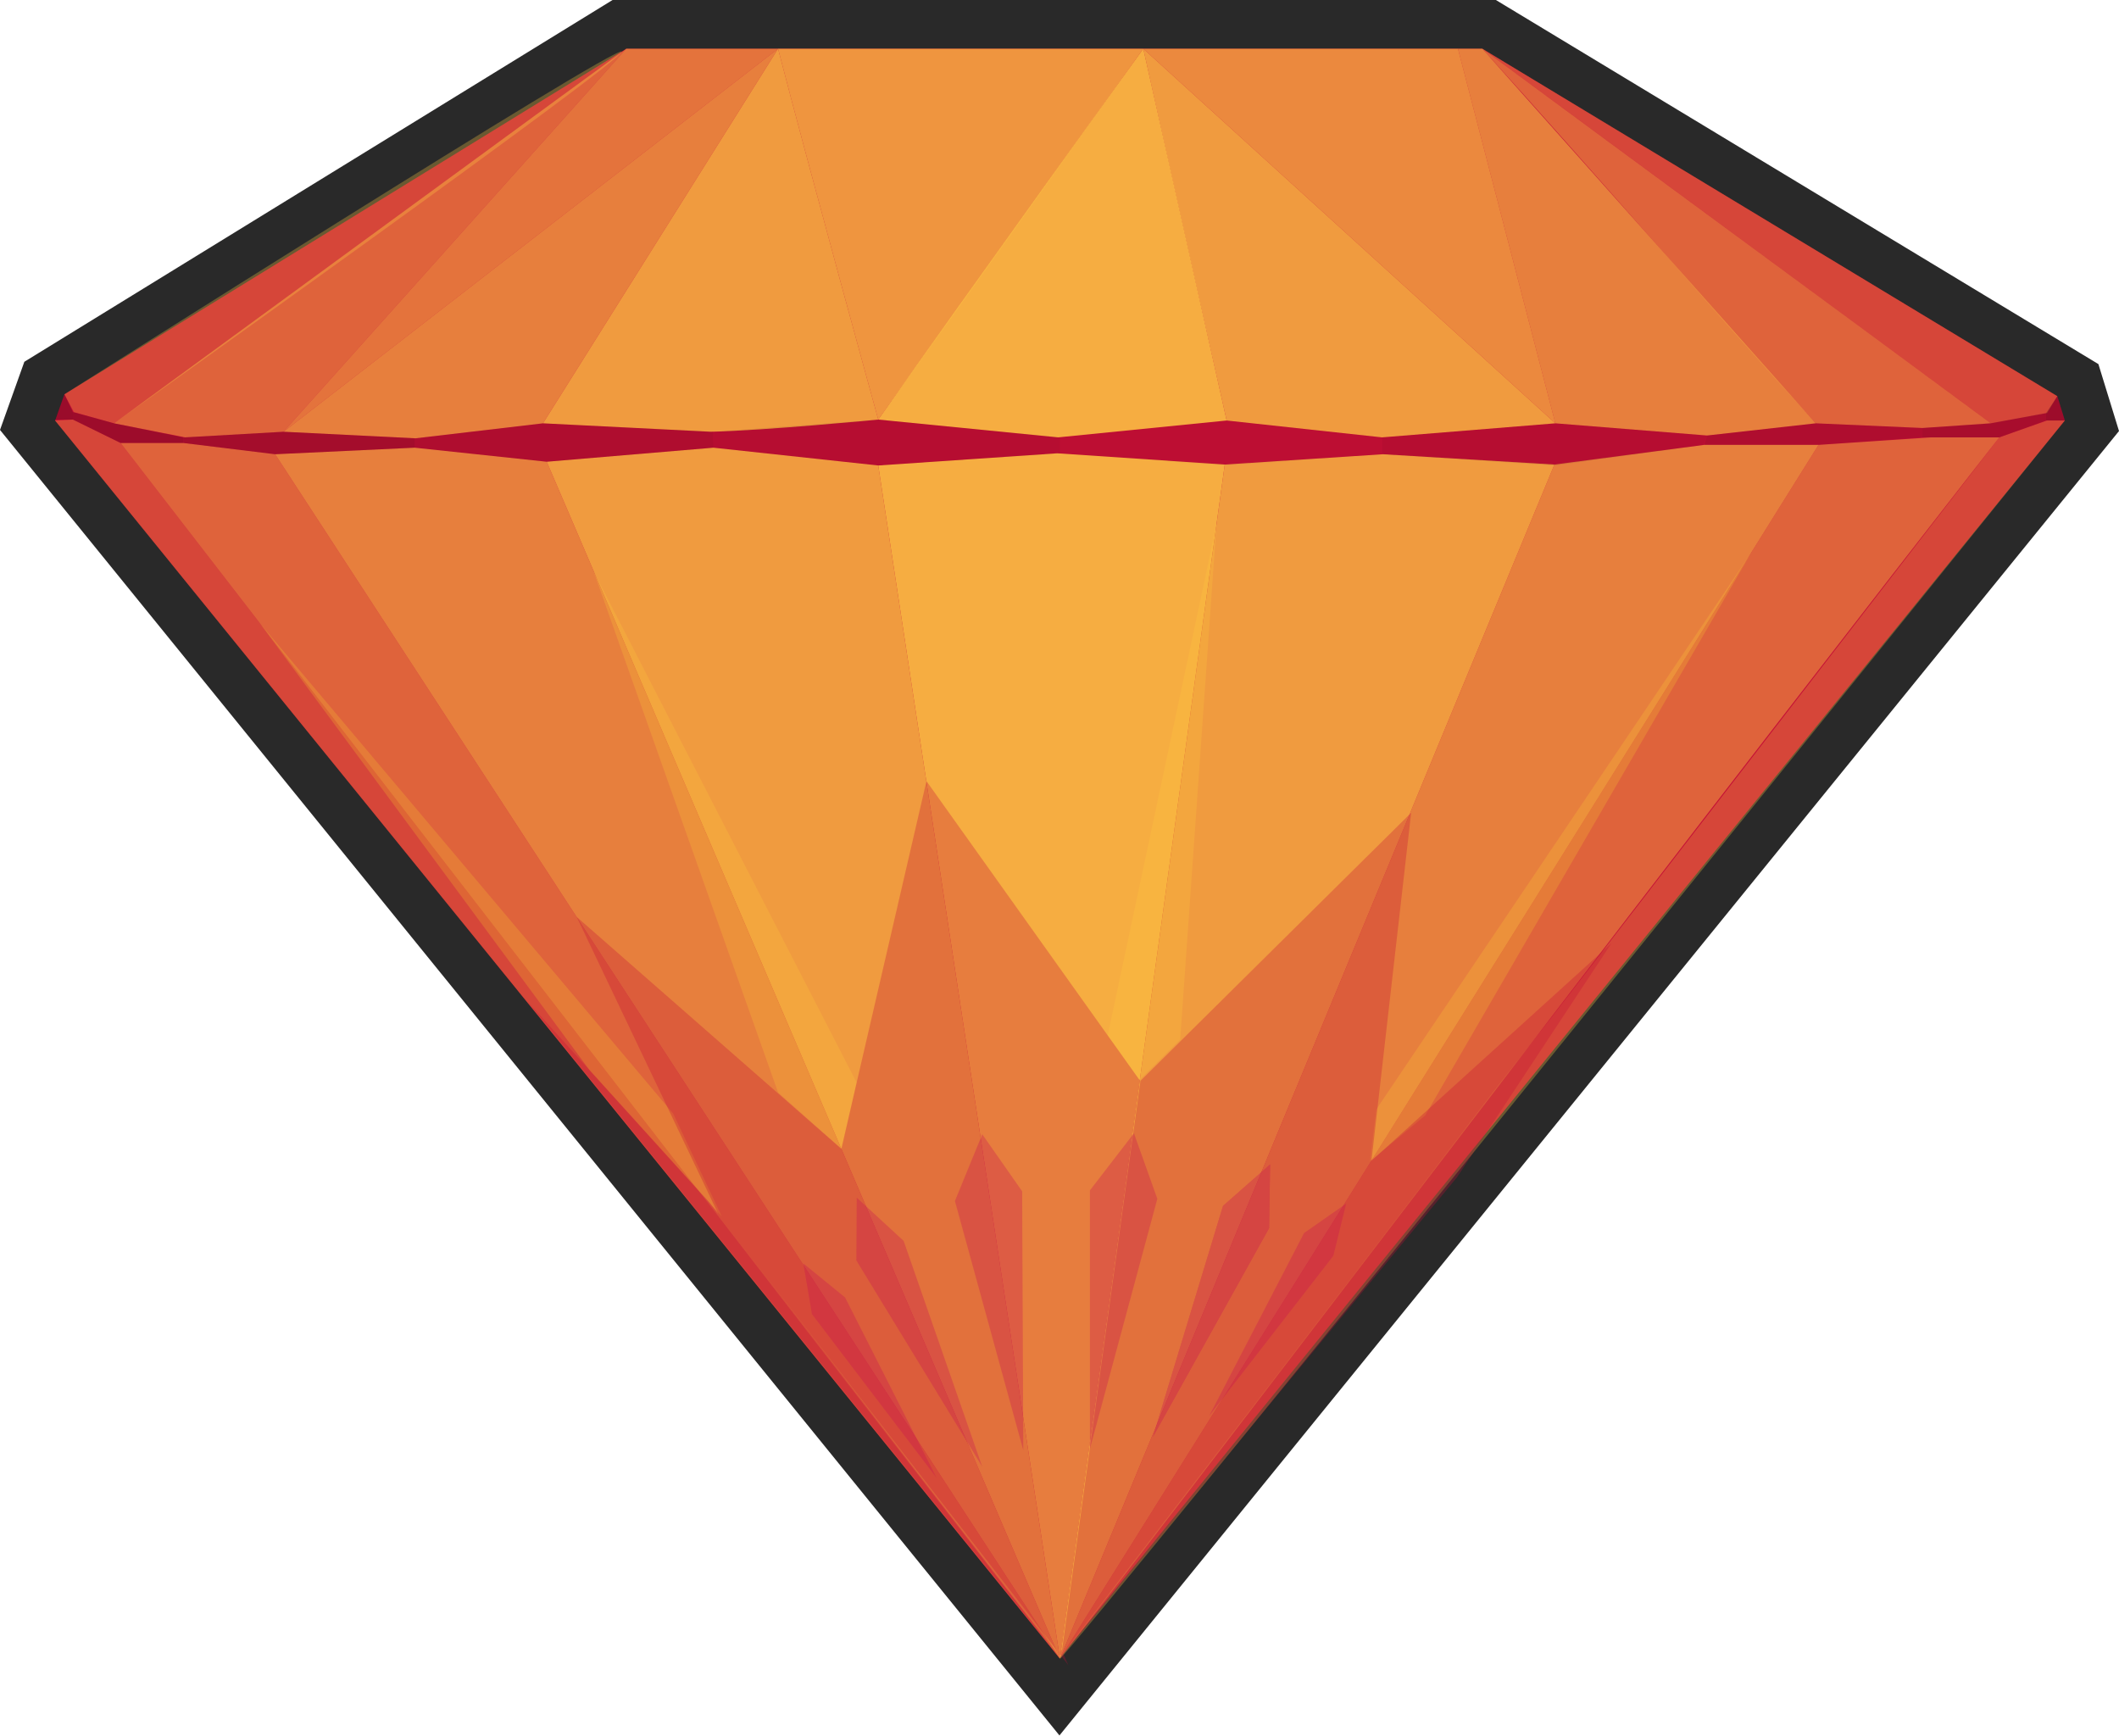
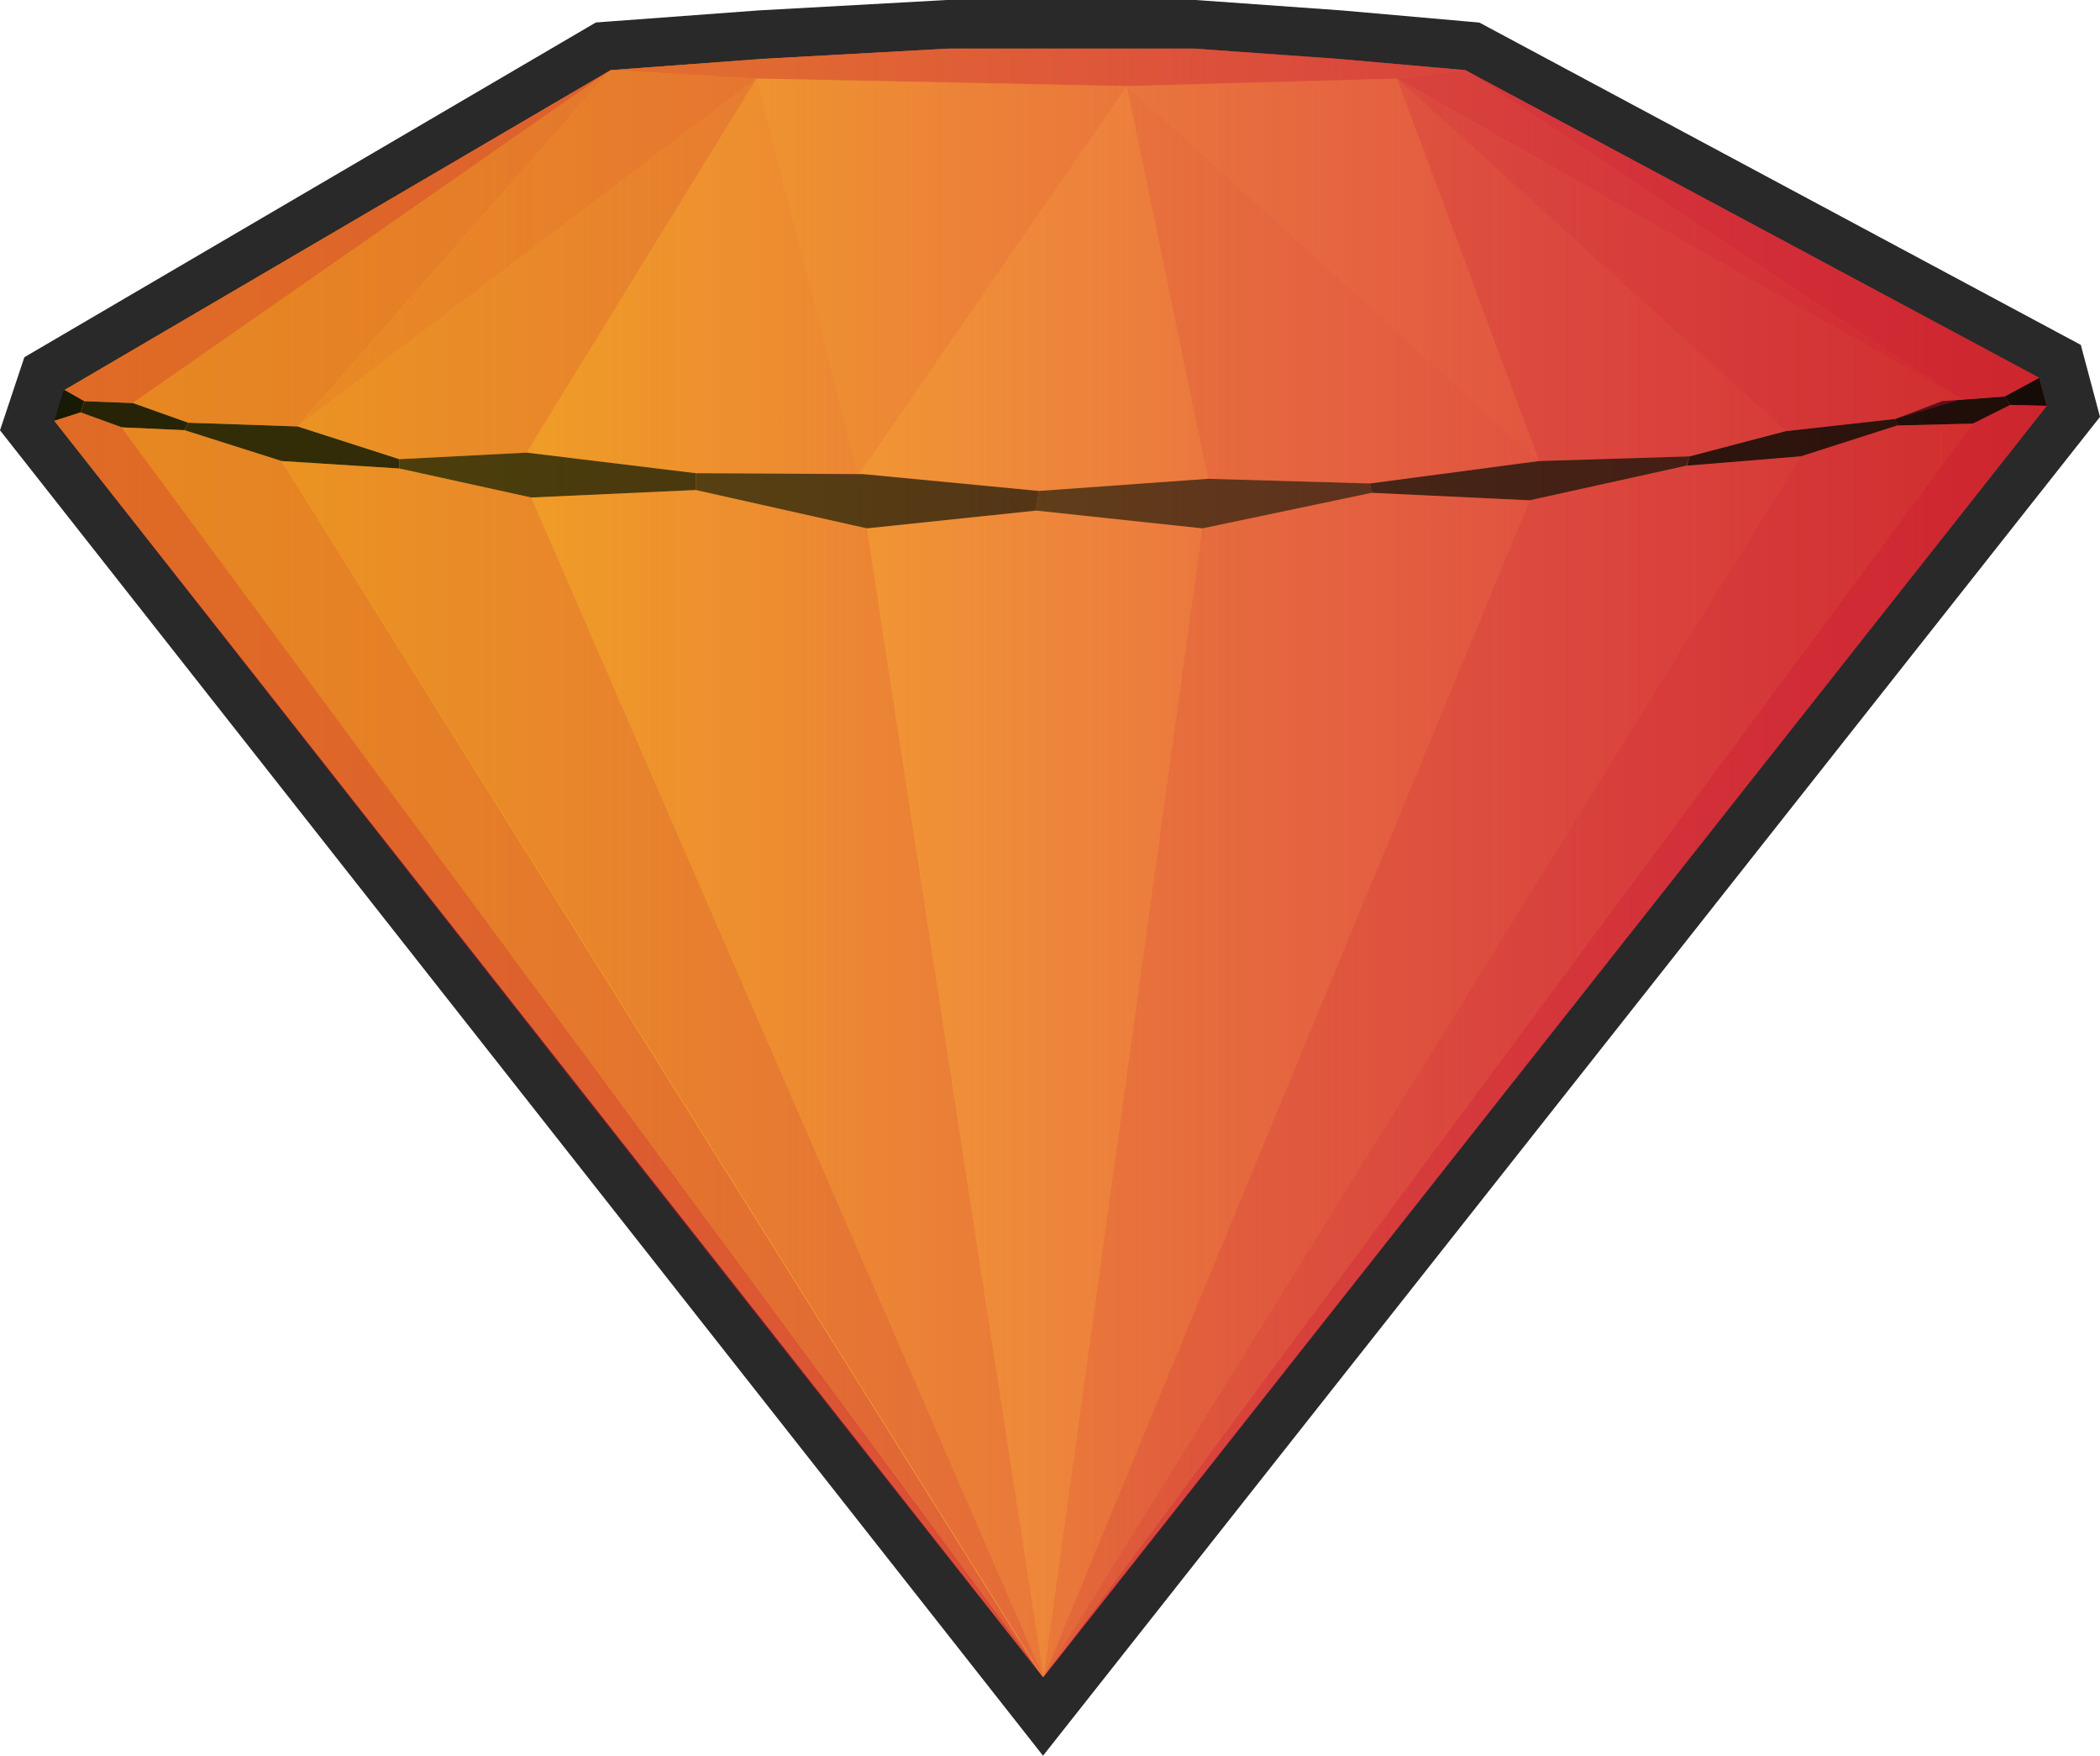
- <svg xmlns="http://www.w3.org/2000/svg" id="Transparency_test_2_copy" data-name="Transparency test 2 copy" viewBox="0 0 2262.673 1852.995">
+ <svg xmlns="http://www.w3.org/2000/svg" id="Inverse_Green_copy" data-name="Inverse Green copy" viewBox="0 0 2246.151 1877.491">
  <defs>
-     <style>.cls-1{fill:#c40e35;}.cls-2{fill:#292929;}.cls-3{opacity:0.22;}.cls-4{fill:#f9d91c;}.cls-19,.cls-5{opacity:0.3;}.cls-6{fill:#ffc943;}.cls-21,.cls-7{opacity:0.45;}.cls-23,.cls-8{opacity:0.6;}.cls-9{opacity:0.75;}.cls-10{opacity:0.85;}.cls-11{opacity:0.54;}.cls-12{opacity:0.72;}.cls-13{opacity:0.66;}.cls-14{opacity:0.29;}.cls-15{fill:#c50c53;}.cls-16{opacity:0.36;}.cls-17,.cls-18,.cls-19,.cls-20,.cls-21,.cls-22,.cls-23{fill:#000503;}.cls-17{opacity:0.2;}.cls-18{opacity:0.1;}.cls-20{opacity:0.4;}.cls-22{opacity:0.55;}</style>
+     <style>.cls-1{fill:#d84023;}.cls-2{fill:#292929;}.cls-3{fill:url(#linear-gradient);}.cls-4,.cls-5,.cls-6,.cls-7,.cls-8,.cls-9{fill:#000503;}.cls-4{opacity:0.65;}.cls-19,.cls-5{opacity:0.6;}.cls-11,.cls-6{opacity:0.7;}.cls-7{opacity:0.8;}.cls-8{opacity:0.85;}.cls-9{opacity:0.9;}.cls-10{opacity:0.75;}.cls-12,.cls-19,.cls-20{fill:#c40e35;}.cls-13{opacity:0.5;}.cls-14{opacity:0.4;}.cls-15{opacity:0.25;}.cls-16{opacity:0.1;}.cls-17{opacity:0.45;}.cls-18{opacity:0.2;}.cls-20{opacity:0.56;}</style>
+     <linearGradient id="linear-gradient" x1="171" y1="1344.75" x2="2302" y2="1344.75" gradientUnits="userSpaceOnUse">
+       <stop offset="0" stop-color="#fdd315" />
+       <stop offset="0.097" stop-color="#fdd118" stop-opacity="0.978" />
+       <stop offset="0.222" stop-color="#fdcb22" stop-opacity="0.914" />
+       <stop offset="0.362" stop-color="#fdc232" stop-opacity="0.809" />
+       <stop offset="0.513" stop-color="#feb548" stop-opacity="0.662" />
+       <stop offset="0.674" stop-color="#fea565" stop-opacity="0.473" />
+       <stop offset="0.84" stop-color="#ff9187" stop-opacity="0.247" />
+       <stop offset="1" stop-color="#ff7bac" stop-opacity="0" />
+     </linearGradient>
  </defs>
-   <polygon class="cls-1" points="29.404 454.028 47.399 403.644 661.453 26 1590.054 26 2218.742 405.875 2233.741 454.62 1131.299 1811.748 29.404 454.028" />
-   <path class="cls-2" d="M1680,497l614,371,8,26L1228.5,2215.5,156,894l10-28L766,497h914m14.49-52H751.29l-12.53,7.706-600,369-15.578,9.581L117.029,848.51l-10,28-9.838,27.546,18.432,22.712,1072.5,1321.5,40.357,49.727,40.38-49.709,1073.5-1321.5,17.503-21.547L2351.7,878.708l-8-26-5.833-18.957-16.975-10.257-614-371L1694.49,445Z" transform="translate(-97.1915 -445)" />
-   <g id="Layer_24" data-name="Layer 24" class="cls-3">
-     <polygon class="cls-4" points="1299.022 559.65 1182.808 1105.534 1216.808 1153 1260.231 1110.003 1299.022 559.65" />
-     <polygon class="cls-4" points="1870.036 589.959 1469.621 1184.489 1462.808 1240 1521.808 1191 1870.036 589.959" />
-     <polygon class="cls-4" points="633.808 610 914.741 1155.914 898.808 1227 830.808 1166.462 633.808 610" />
-     <polygon class="cls-4" points="277.266 665.125 629.808 1143 770.808 1299 718.808 1189 277.266 665.125" />
-     <path class="cls-4" d="M416,1503" transform="translate(-97.1915 -445)" />
-     <path class="cls-4" d="M445,1464" transform="translate(-97.1915 -445)" />
+   <g id="Layer_34_copy_5" data-name="Layer 34 copy 5">
+     <polygon class="cls-1" points="29.096 455.071 47.619 399.504 645.258 49.517 813.515 37.053 1013.475 26 1278.121 26 1433.262 37.082 1574.781 49.568 2203.41 386.407 2217.672 439.888 1115.661 1835.496 29.096 455.071" />
+     <path class="cls-2" d="M1390,474l154,11,136,12q307,164.5,614,329,4,15,8,30-536.75,679.75-1073.5,1359.5Q699.75,1543.75,171,872q5.5-16.5,11-33L766,497l162-12,199-11h263m1.855-52H1125.564l-1.434.079-199,11-.486.027-.485.036-162,12-12.028.891-10.408,6.095-292,171-292,171-16.872,9.88-6.182,18.548-5.5,16.499-5.5,16.501-8.862,26.585,17.333,22.02,528.75,671.75,528.75,671.75,40.795,51.829,40.876-51.766,536.75-679.75,536.75-679.75,16.147-20.449L2352.244,842.6l-4-14.998-4-15.002-5.81-21.786L2318.56,780.165l-371.87-199.26-242.13-129.74-9.384-5.029-10.605-.936-136-12-.432-.038-.433-.031-154-11-1.85-.132Z" transform="translate(-112.8069 -422)" />
  </g>
-   <g id="Yellow">
-     <g class="cls-5">
-       <polygon class="cls-6" points="1582.808 52 2196.808 423 2185.808 441 2125.808 452 1582.808 52" />
+   <g id="Layer_34_copy_5-2" data-name="Layer 34 copy 5">
+     <path class="cls-3" d="M2294,826,1680,497l-136-12-154-11H1127L928,485,766,497,182,839l-11,33L1228.5,2215.5Q1765.25,1535.75,2302,856,2298,841,2294,826Z" transform="translate(-112.8069 -422)" />
+   </g>
+   <g id="slice_copy_8" data-name="slice copy 8">
+     <path class="cls-4" d="M1036,929l-179-1v18l183,41,181-19,3-21Z" transform="translate(-112.8069 -422)" />
+     <path class="cls-5" d="M1405,934l173,5q1,5,2,10l-181,38-178-19,3-21Z" transform="translate(-112.8069 -422)" />
+     <path class="cls-6" d="M857,928v18l-176,8L540,923V913l136-7Z" transform="translate(-112.8069 -422)" />
+     <path class="cls-6" d="M1759,915l161-5-3.483,10L1749,957l-169-8q-1-5-2-10Z" transform="translate(-112.8069 -422)" />
+     <path class="cls-7" d="M2023,883l117-13q1,3.5,2,7l-103,33-122,10,3-10Z" transform="translate(-112.8069 -422)" />
+     <path class="cls-8" d="M2190,851l67-5,6,9-40,20-81,2q-1-3.5-2-7Z" transform="translate(-112.8069 -422)" />
+     <path class="cls-7" d="M431,878l109,35v10l-126-8L310,882l4-8Z" transform="translate(-112.8069 -422)" />
+     <path class="cls-8" d="M255,853l59,21-4,8-67-3-44-16,4-12Z" transform="translate(-112.8069 -422)" />
+     <path class="cls-9" d="M2257,846l6,9,39,1q-4-15-8-30Z" transform="translate(-112.8069 -422)" />
+     <path class="cls-9" d="M182,839l-1,1-10,31v1l28-9,4-12Z" transform="translate(-112.8069 -422)" />
+   </g>
+   <g id="Yellow_copy_5" data-name="Yellow copy 5" class="cls-10">
+     <g class="cls-11">
+       <path class="cls-12" d="M1680,497l614,329-37,20-46,3Z" transform="translate(-112.8069 -422)" />
    </g>
-     <g class="cls-7">
-       <path class="cls-6" d="M2036,897l114,5,73-5c-180.667-133.333-362.333-266.667-543-400C1798,627,1918,767,2036,897Z" transform="translate(-97.1915 -445)" />
+     <g class="cls-13">
+       <path class="cls-12" d="M2023,883l117-13,71-21L1607,506Z" transform="translate(-112.8069 -422)" />
    </g>
-     <g class="cls-8">
-       <path class="cls-6" d="M1680,497l356,400-116,13-162-13c-34.667-133.333-104-400-104-400Z" transform="translate(-97.1915 -445)" />
+     <g class="cls-14">
+       <path class="cls-12" d="M2023,883l-103,27-161,5q-76-204.5-152-409Z" transform="translate(-112.8069 -422)" />
    </g>
-     <g class="cls-9">
-       <path class="cls-6" d="M1318,497c29.667,135,89,397,89,397l166,18,185-15Z" transform="translate(-97.1915 -445)" />
+     <g class="cls-15">
+       <path class="cls-12" d="M1318,514l87,420,175,5,179-24Z" transform="translate(-112.8069 -422)" />
    </g>
-     <g class="cls-10">
-       <path class="cls-6" d="M1318,497s-188,261-283,396l192,19,180-18Z" transform="translate(-97.1915 -445)" />
+     <g class="cls-16">
+       <path class="cls-12" d="M1318,514q-143.5,208-287,416l193,17,181-13Z" transform="translate(-112.8069 -422)" />
    </g>
-     <g class="cls-9">
-       <path class="cls-6" d="M928,497,677,897l179,9c59-1.333,179-13,179-13S963,632,928,497Z" transform="translate(-97.1915 -445)" />
+     <g class="cls-15">
+       <path class="cls-12" d="M922,506,676,906l181,22,174,2Z" transform="translate(-112.8069 -422)" />
    </g>
-     <g class="cls-8">
-       <path class="cls-6" d="M928,497,677,897,541,913l-141-7Z" transform="translate(-97.1915 -445)" />
+     <g class="cls-14">
+       <path class="cls-12" d="M922,506,676,906l-135,7L431,878Z" transform="translate(-112.8069 -422)" />
    </g>
-     <g class="cls-7">
-       <path class="cls-6" d="M400,906l-105,6-76-15L766,497Z" transform="translate(-97.1915 -445)" />
-     </g>
-     <g class="cls-5">
-       <path class="cls-6" d="M219,897l-43-12-10-19S755.78,492.23,761,500C766.067,507.542,219,897,219,897Z" transform="translate(-97.1915 -445)" />
-     </g>
-     <g class="cls-5">
-       <path class="cls-6" d="M156,894l19-1,51,25L1229,2216C871,1775,156,894,156,894Z" transform="translate(-97.1915 -445)" />
-     </g>
-     <g class="cls-7">
-       <path class="cls-6" d="M226,918h67l98,12,838,1286C892.333,1780.333,226,918,226,918Z" transform="translate(-97.1915 -445)" />
-     </g>
-     <g class="cls-8">
-       <path class="cls-6" d="M391,930l149-7,141,15q274,639,548,1278Z" transform="translate(-97.1915 -445)" />
-     </g>
-     <g class="cls-9">
-       <path class="cls-6" d="M681,938l178-15,176,19q97,637,194,1274Q955,1577,681,938Z" transform="translate(-97.1915 -445)" />
-     </g>
-     <g class="cls-10">
-       <path class="cls-6" d="M1035,942l191-13,179,12s-117.333,850-176,1275C1164.333,1791.333,1035,942,1035,942Z" transform="translate(-97.1915 -445)" />
-     </g>
-     <g class="cls-9">
-       <path class="cls-6" d="M1405,941l169-11,183,11L1229,2216C1287.667,1791,1405,941,1405,941Z" transform="translate(-97.1915 -445)" />
-     </g>
-     <g class="cls-8">
-       <path class="cls-6" d="M1757,941l160-21h122s-541,866.667-810,1296Z" transform="translate(-97.1915 -445)" />
-     </g>
-     <g class="cls-7">
-       <path class="cls-6" d="M2039,920l120-8h73s-178.141,228.013-394,509c-205.76,267.841-445.512,583.848-609,795C1498,1786.667,2039,920,2039,920Z" transform="translate(-97.1915 -445)" />
-     </g>
-     <g class="cls-5">
-       <path class="cls-6" d="M2302,894h-19l-51,18-478,619-60.061,76.969S1575.828,1763.447,1458,1917c-115.117,150.021-230.026,298.189-229,299C1233.419,2219.494,2302,894,2302,894Z" transform="translate(-97.1915 -445)" />
+     <g class="cls-13">
+       <path class="cls-12" d="M431,878l-117-4-59-21L766,497Z" transform="translate(-112.8069 -422)" />
    </g>
    <g class="cls-11">
-       <path class="cls-6" d="M400,906,766,497H928Z" transform="translate(-97.1915 -445)" />
+       <path class="cls-12" d="M255,853l-52-2-21-12L766,497Z" transform="translate(-112.8069 -422)" />
    </g>
-     <g class="cls-12">
-       <path class="cls-6" d="M928,497c35,135,107,396,107,396l283-396Z" transform="translate(-97.1915 -445)" />
+     <g class="cls-11">
+       <path class="cls-12" d="M171,872l28-9,44,16s657.333,891.333,986,1337C1005.634,1937.024,171,872,171,872Z" transform="translate(-112.8069 -422)" />
    </g>
    <g class="cls-13">
-       <path class="cls-6" d="M1758,897,1318,497h336Q1706,697,1758,897Z" transform="translate(-97.1915 -445)" />
+       <path class="cls-12" d="M243,879l67,3,104,33,814,1301Z" transform="translate(-112.8069 -422)" />
    </g>
-     <path class="cls-6" d="M1908,1441" transform="translate(-97.1915 -445)" />
-   </g>
-   <g id="Layer_14_copy_2" data-name="Layer 14 copy 2" class="cls-5">
-     <polygon class="cls-1" points="989.278 834 894.808 1242 1131.808 1770 1216.923 1153.399 989.278 834" />
-     <polygon class="cls-1" points="1217.808 1154 1132.808 1771 1464.279 1241.122 1506.836 867.809 1217.808 1154" />
-     <polygon class="cls-1" points="898.808 1227 615.808 979 768.808 1300 1140.808 1778 898.808 1227" />
-     <polygon class="cls-1" points="1720.808 1007 1463.808 1240 1131.808 1771 1555.808 1257 1720.808 1007" />
-     <polygon class="cls-1" points="562.179 1068.215 756.732 1283 1131.808 1770 562.179 1068.215" />
-     <path class="cls-1" d="M898,1739" transform="translate(-97.1915 -445)" />
-   </g>
-   <g id="Layer_27" data-name="Layer 27" class="cls-14">
-     <polygon class="cls-15" points="1210.808 1210 1163.808 1271 1163.808 1547 1235.808 1280 1210.808 1210" />
-     <polygon class="cls-15" points="1048.843 1211.093 1019.654 1282.353 1092.665 1548.521 1091.469 1271.986 1048.843 1211.093" />
-     <polygon class="cls-15" points="914.808 1278.773 914.397 1345.823 1048.808 1566 964.894 1324.887 914.808 1278.773" />
-     <polygon class="cls-15" points="857.801 1349.019 866.993 1403.094 1000.136 1578.052 902.321 1385.242 857.801 1349.019" />
-     <polygon class="cls-15" points="1437.457 1285.09 1392.502 1316.516 1291.253 1511.672 1423.743 1340.822 1437.457 1285.09" />
-     <polygon class="cls-15" points="1356.255 1243.252 1305.93 1287.563 1231.018 1534.407 1355.161 1311.326 1356.255 1243.252" />
-     <polygon class="cls-15" points="1356.255 1243.252 1305.93 1287.563 1231.018 1534.407 1355.161 1311.326 1356.255 1243.252" />
-     <path class="cls-15" d="M1494,2039" transform="translate(-97.1915 -445)" />
-     <path class="cls-15" d="M1757,1844" transform="translate(-97.1915 -445)" />
-   </g>
-   <g id="slice_copy_4" data-name="slice copy 4" class="cls-16">
-     <polygon class="cls-17" points="937.808 448 762.27 461 761.808 478 937.808 497 1131.808 484 1131.808 467 937.808 448" />
-     <polygon class="cls-18" points="1309.808 449 1475.808 467 1475.808 485 1307.808 497 1131.808 484 1131.808 467 1309.808 449" />
-     <polygon class="cls-19" points="761.808 461 761.808 478 583.808 493 442.808 478 442.808 468 579.808 452 761.808 461" />
-     <polygon class="cls-17" points="1660.808 452 1822.808 465 1819.325 475 1659.808 497 1475.808 485 1475.808 467 1660.808 452" />
-     <polygon class="cls-19" points="1938.808 452 2052.808 457 2052.808 467 1941.808 475 1819.808 475 1822.808 465 1938.808 452" />
-     <polygon class="cls-20" points="2124.808 452 2184.808 441 2184.808 449 2134.808 467 2052.808 467 2052.808 457 2124.808 452" />
-     <polygon class="cls-21" points="302.808 461 442.808 468 442.808 478 293.808 485 195.808 473 195.808 467 302.808 461" />
-     <polygon class="cls-22" points="121.808 452 195.808 467 195.808 473 128.808 473 77.808 448 77.808 440 121.808 452" />
-     <polygon class="cls-22" points="2184.808 441 2184.808 449 2204.808 449 2196.808 423 2184.808 441" />
-     <polygon class="cls-23" points="68.808 421 58.808 448 77.808 448 77.808 440 68.808 421" />
+     <g class="cls-14">
+       <path class="cls-12" d="M414,915l126,8,141,31q274,631,548,1262Q821.5,1565.5,414,915Z" transform="translate(-112.8069 -422)" />
+     </g>
+     <g class="cls-15">
+       <path class="cls-12" d="M681,954l176-8,183,41,189,1229Q955,1585,681,954Z" transform="translate(-112.8069 -422)" />
+     </g>
+     <g class="cls-16">
+       <path class="cls-12" d="M1040,987l181-19,178,19s-111.333,804-170,1229C1164.333,1791.333,1040,987,1040,987Z" transform="translate(-112.8069 -422)" />
+     </g>
+     <g class="cls-15">
+       <path class="cls-12" d="M1399,987l181-38,169,8s-344,834-520,1259C1287.667,1791,1399,987,1399,987Z" transform="translate(-112.8069 -422)" />
+     </g>
+     <g class="cls-14">
+       <path class="cls-12" d="M1749,957l168-37,122-10L1229,2216Q1489,1586.5,1749,957Z" transform="translate(-112.8069 -422)" />
+     </g>
+     <g class="cls-13">
+       <path class="cls-12" d="M2039,910l103-33,81-2L1229,2216Z" transform="translate(-112.8069 -422)" />
+     </g>
+     <g class="cls-11">
+       <path class="cls-12" d="M2302,856l-39-1-40,20L1229,2216Q1765.5,1536,2302,856Z" transform="translate(-112.8069 -422)" />
+     </g>
+     <g class="cls-17">
+       <path class="cls-12" d="M431,878,766,497l156,9Z" transform="translate(-112.8069 -422)" />
+     </g>
+     <g class="cls-18">
+       <path class="cls-12" d="M922,506l109,424q143.5-208,287-416Z" transform="translate(-112.8069 -422)" />
+     </g>
+     <g class="cls-18">
+       <path class="cls-12" d="M1759,915,1318,514l289-8Q1683,710.5,1759,915Z" transform="translate(-112.8069 -422)" />
+     </g>
+     <path class="cls-19" d="M1607,506l604,343L1680,497Z" transform="translate(-112.8069 -422)" />
+     <polygon class="cls-20" points="1277.193 52 1421.193 62 1567.193 75 1494.193 84 1205.193 92 809.193 84 653.193 75 809.193 63.444 1014.193 52 1277.193 52" />
  </g>
</svg>
